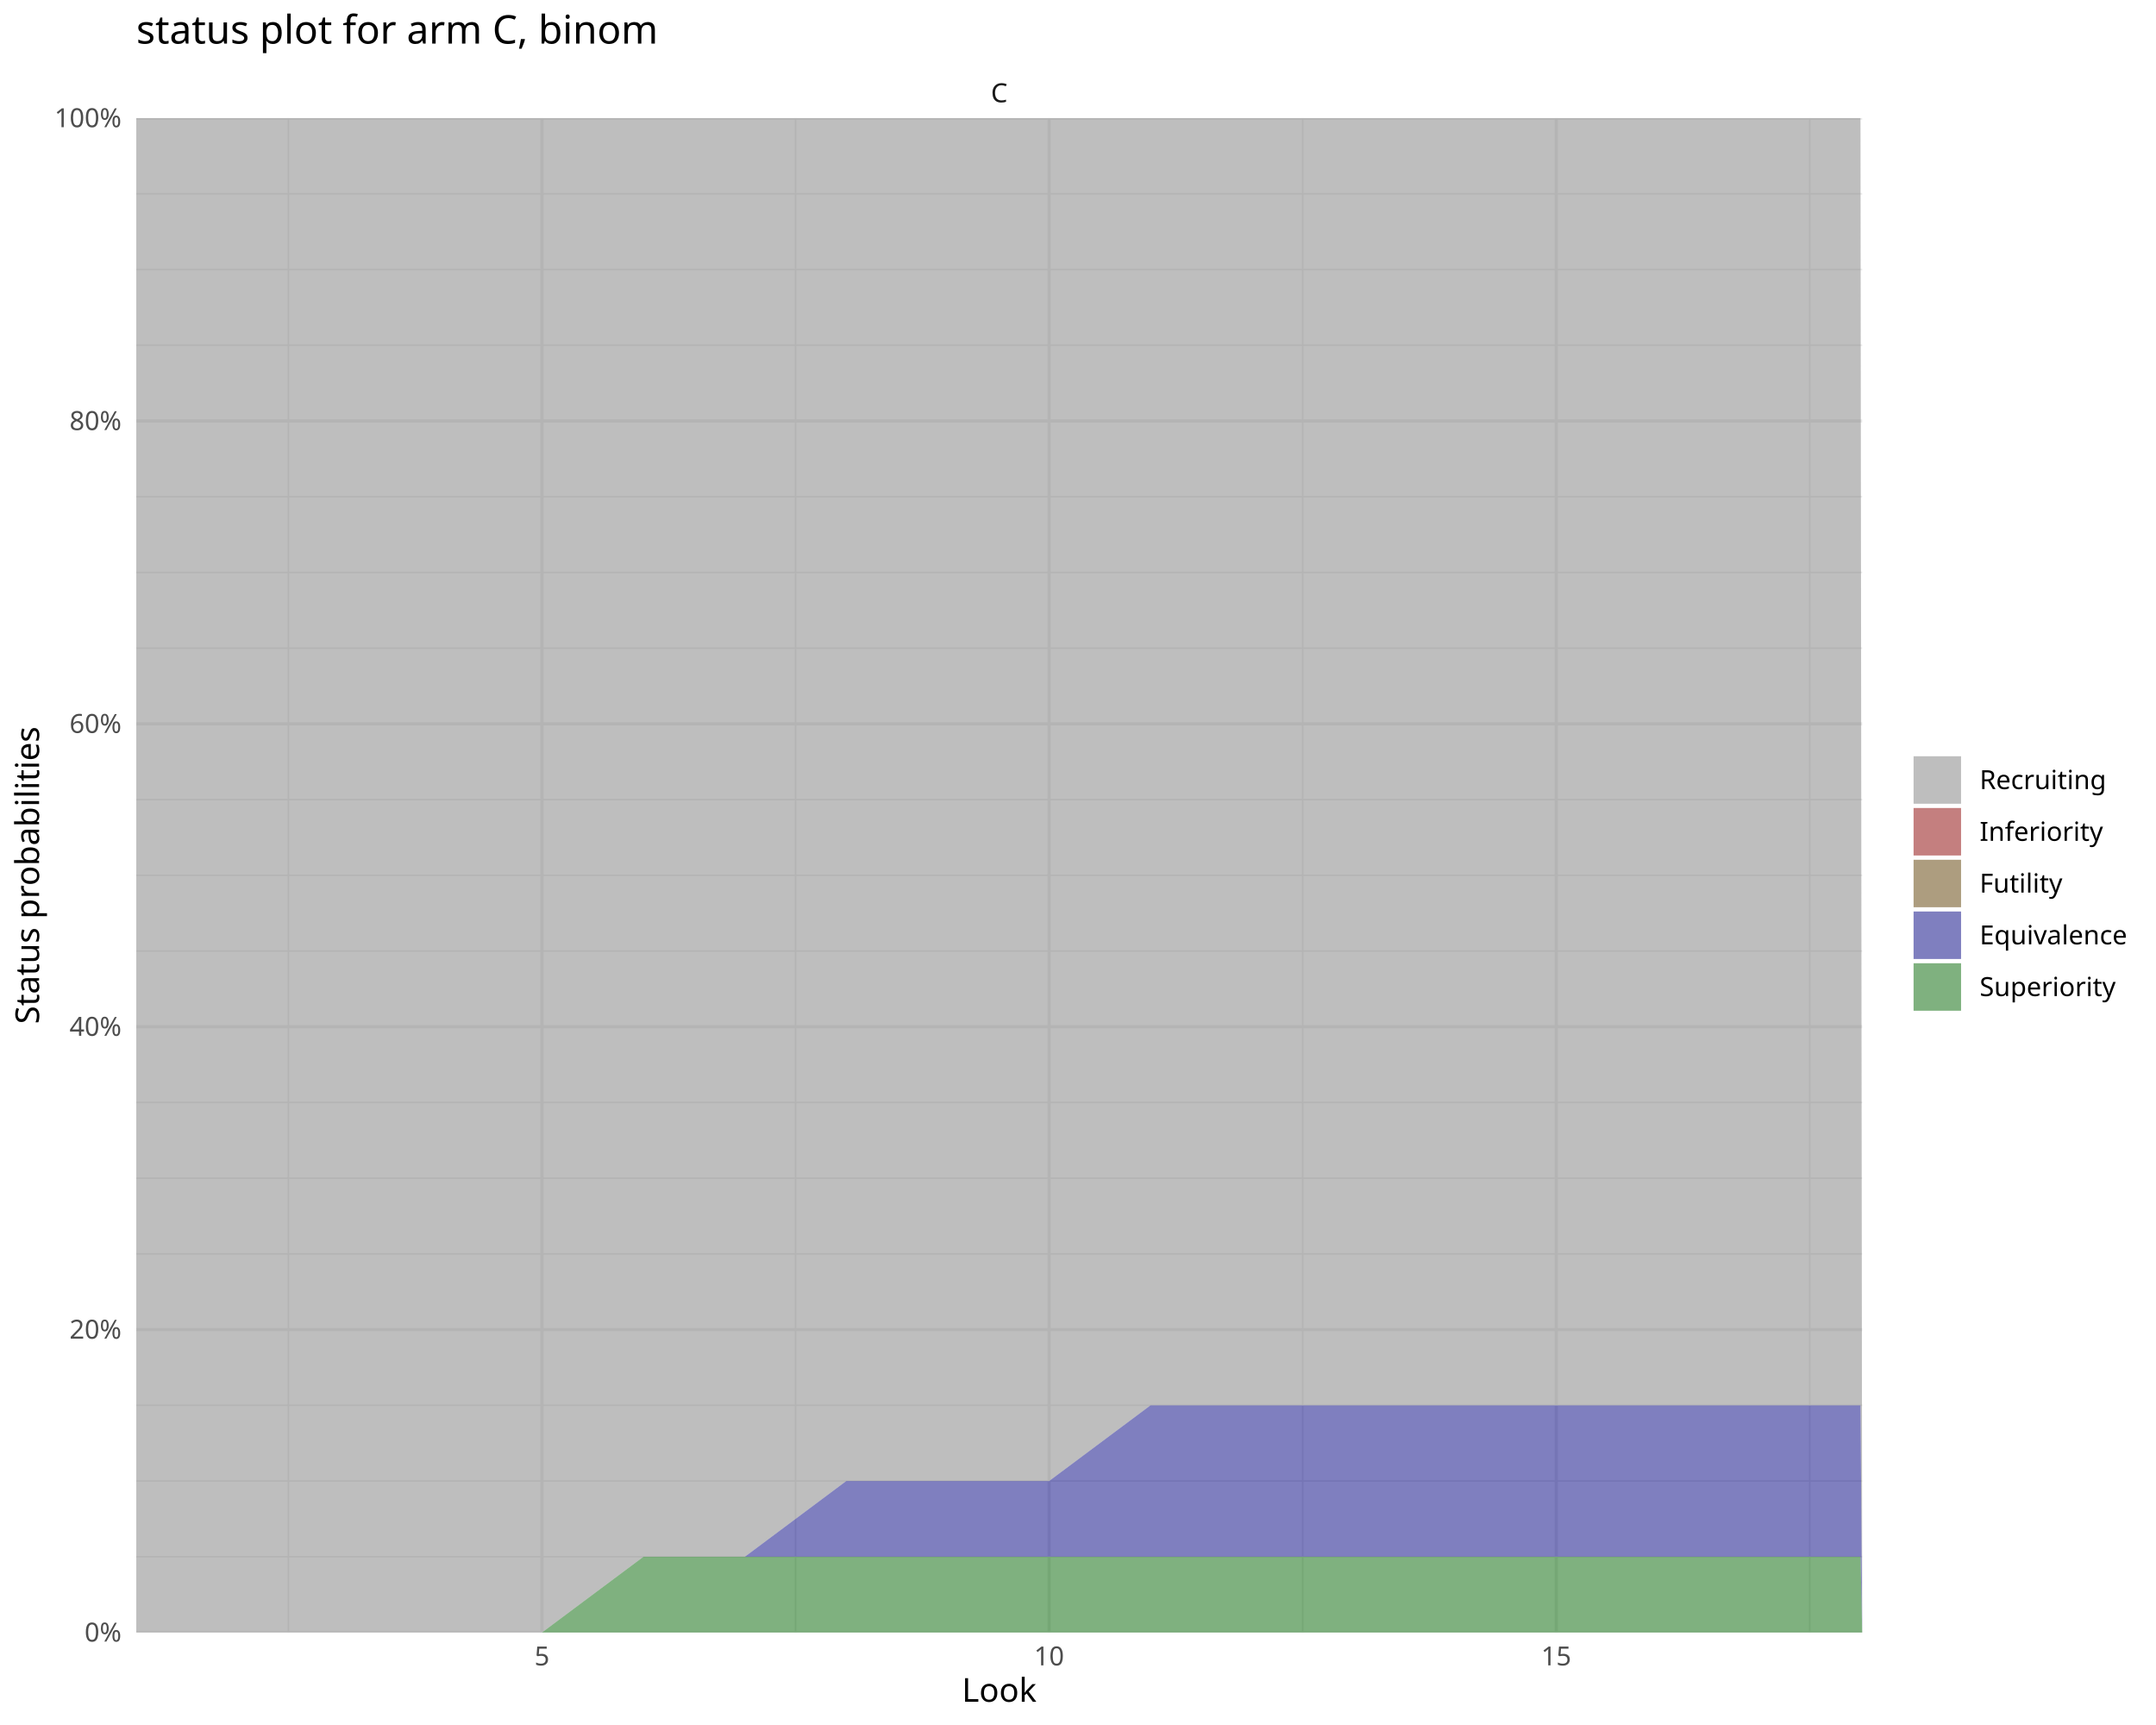
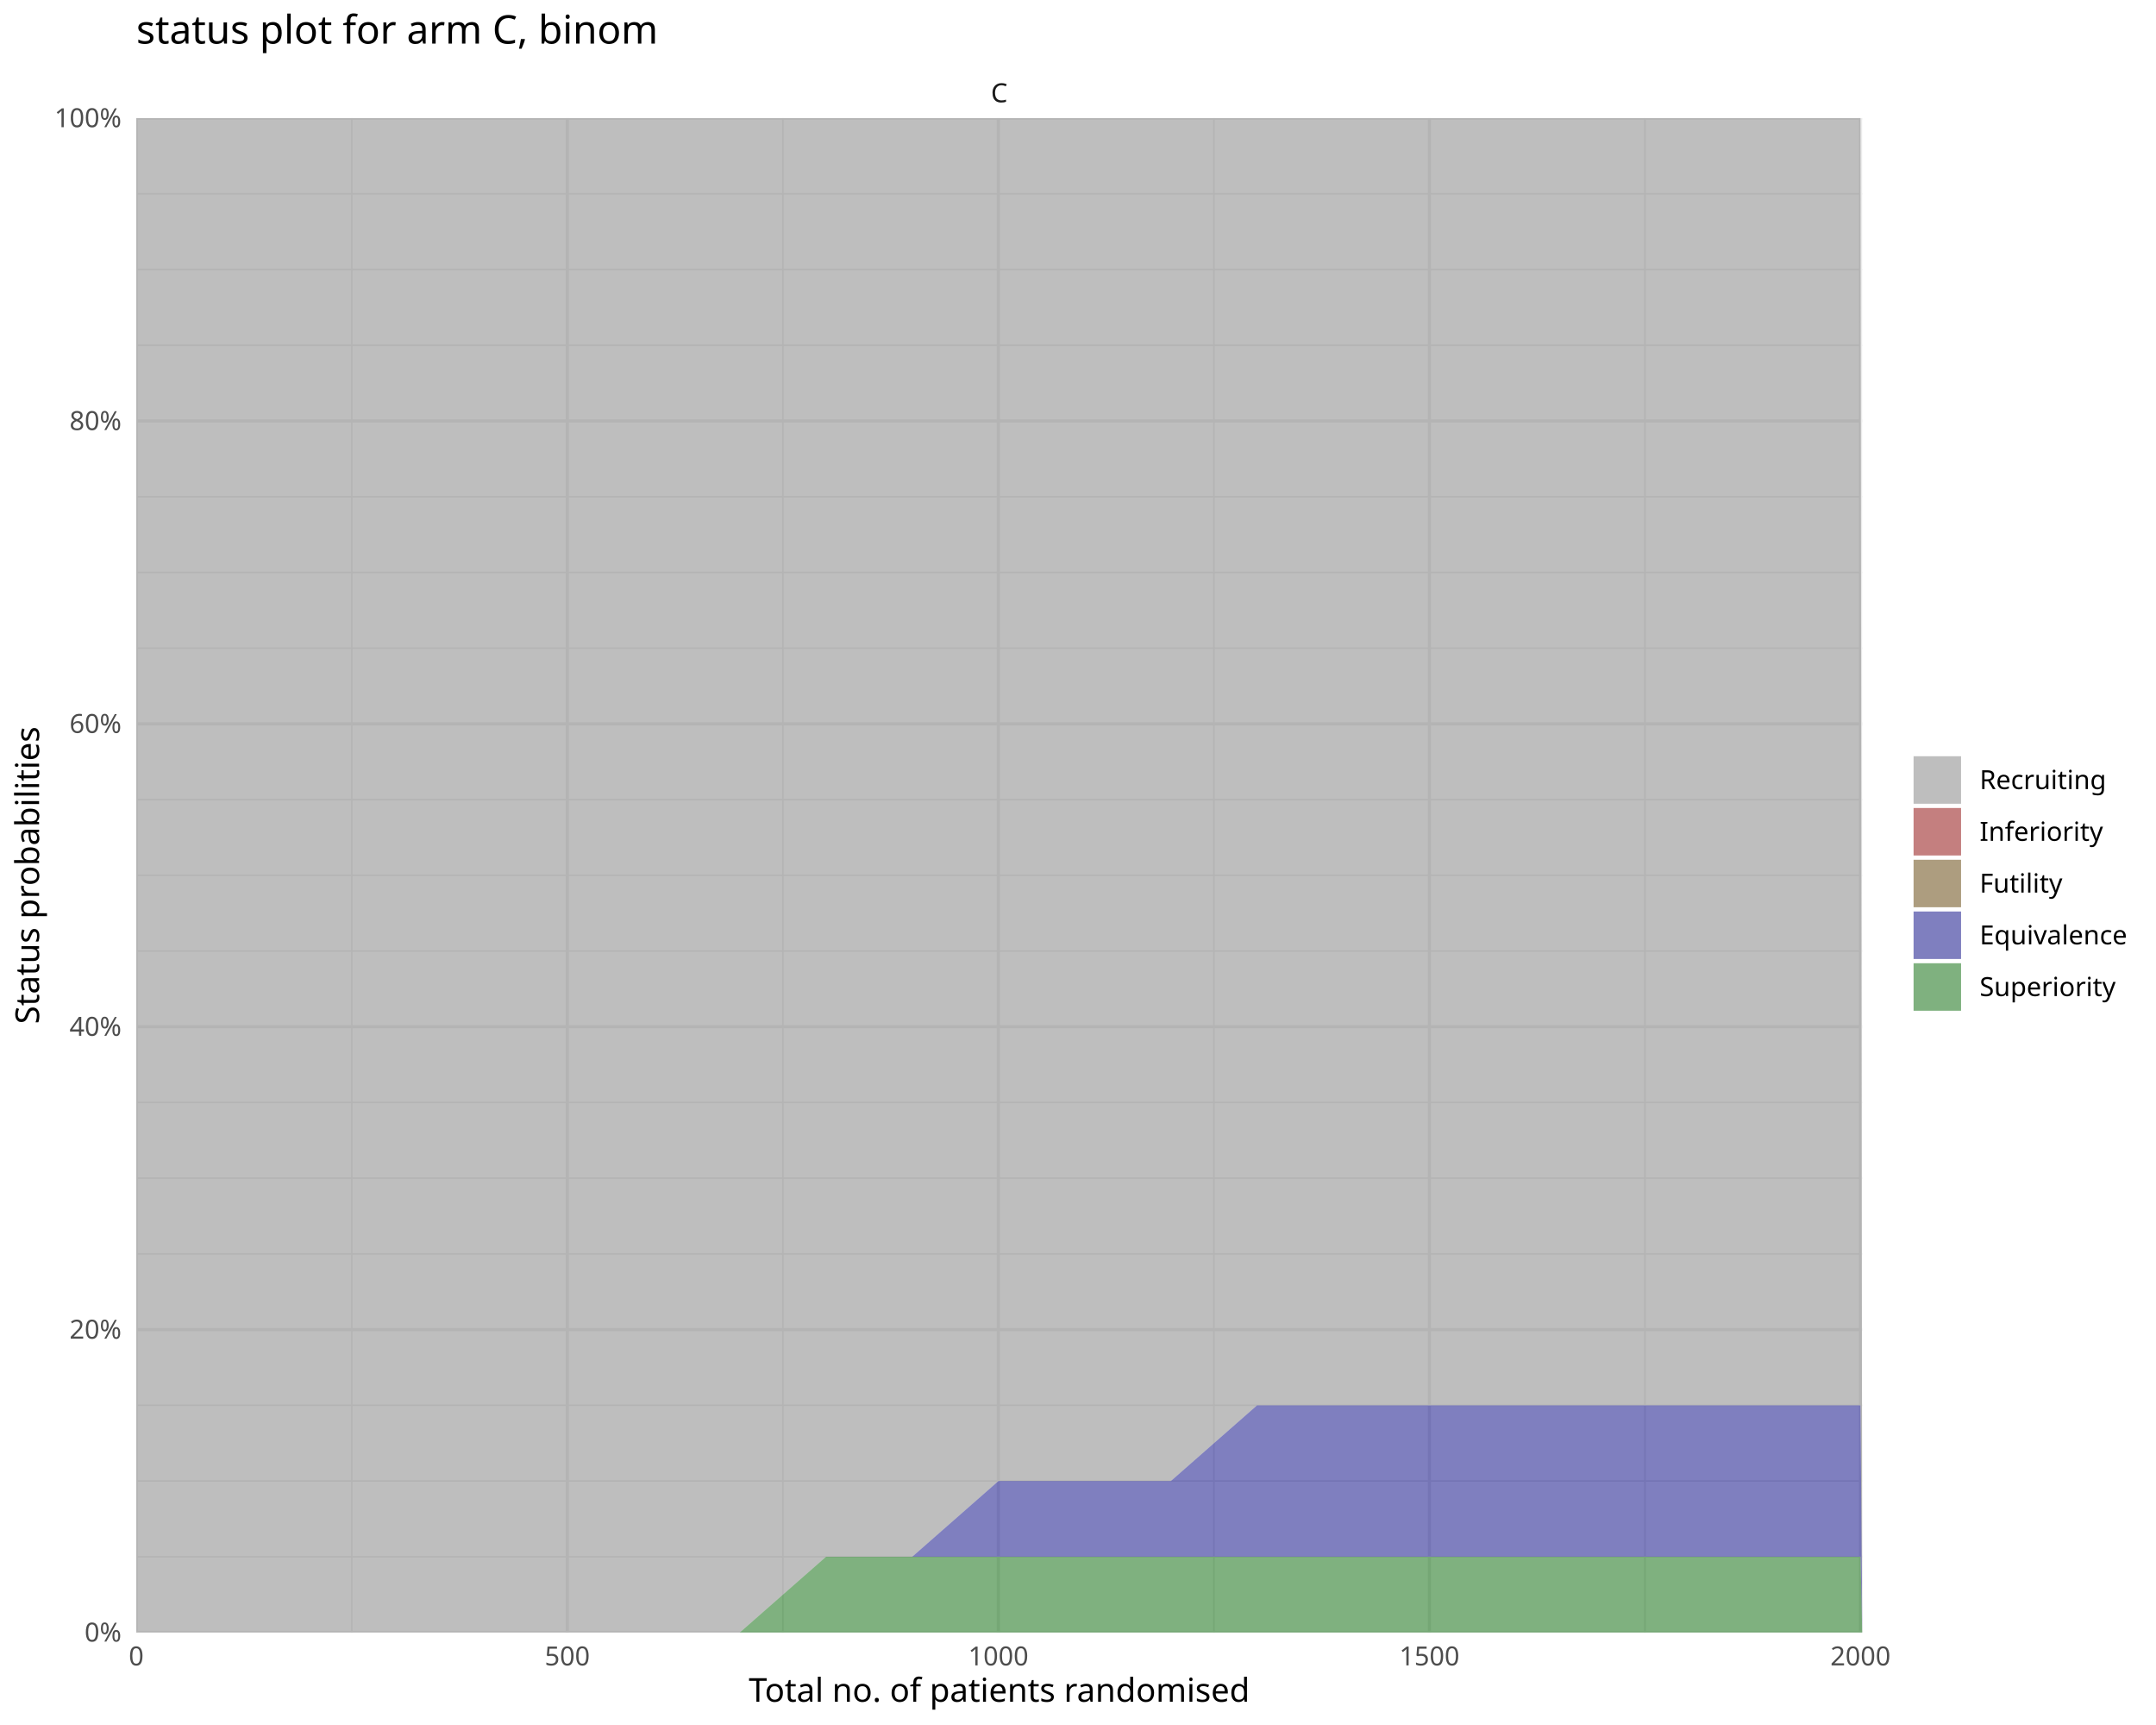
<svg xmlns="http://www.w3.org/2000/svg" class="svglite" data-engine-version="2.0" width="720.00pt" height="576.00pt" viewBox="0 0 720.00 576.00">
  <defs>
    <style type="text/css">
    .svglite line, .svglite polyline, .svglite polygon, .svglite path, .svglite rect, .svglite circle {
      fill: none;
      stroke: #000000;
      stroke-linecap: round;
      stroke-linejoin: round;
      stroke-miterlimit: 10.00;
    }
  </style>
  </defs>
  <rect width="100%" height="100%" style="stroke: none; fill: #FFFFFF;" />
  <defs>
    <clipPath id="cpMC4wMHw3MjAuMDB8MC4wMHw1NzYuMDA=">
      <rect x="0.00" y="0.00" width="720.00" height="576.00" />
    </clipPath>
  </defs>
  <g clip-path="url(#cpMC4wMHw3MjAuMDB8MC4wMHw1NzYuMDA=)">
</g>
  <defs>
    <clipPath id="cpNDUuNTF8NjIxLjg5fDM5LjQzfDU0NS4xMQ==">
      <rect x="45.51" y="39.43" width="576.38" height="505.68" />
    </clipPath>
  </defs>
  <g clip-path="url(#cpNDUuNTF8NjIxLjg5fDM5LjQzfDU0NS4xMQ==)">
    <polyline points="45.51,519.83 621.89,519.83 " style="stroke-width: 0.53; stroke: #EBEBEB; stroke-linecap: butt;" />
    <polyline points="45.51,494.54 621.89,494.54 " style="stroke-width: 0.53; stroke: #EBEBEB; stroke-linecap: butt;" />
    <polyline points="45.51,469.26 621.89,469.26 " style="stroke-width: 0.53; stroke: #EBEBEB; stroke-linecap: butt;" />
    <polyline points="45.51,418.69 621.89,418.69 " style="stroke-width: 0.53; stroke: #EBEBEB; stroke-linecap: butt;" />
    <polyline points="45.51,393.41 621.89,393.41 " style="stroke-width: 0.53; stroke: #EBEBEB; stroke-linecap: butt;" />
    <polyline points="45.51,368.12 621.89,368.12 " style="stroke-width: 0.53; stroke: #EBEBEB; stroke-linecap: butt;" />
    <polyline points="45.51,317.56 621.89,317.56 " style="stroke-width: 0.53; stroke: #EBEBEB; stroke-linecap: butt;" />
    <polyline points="45.51,292.27 621.89,292.27 " style="stroke-width: 0.53; stroke: #EBEBEB; stroke-linecap: butt;" />
    <polyline points="45.51,266.99 621.89,266.99 " style="stroke-width: 0.53; stroke: #EBEBEB; stroke-linecap: butt;" />
    <polyline points="45.51,216.42 621.89,216.42 " style="stroke-width: 0.53; stroke: #EBEBEB; stroke-linecap: butt;" />
    <polyline points="45.51,191.14 621.89,191.14 " style="stroke-width: 0.53; stroke: #EBEBEB; stroke-linecap: butt;" />
    <polyline points="45.51,165.85 621.89,165.85 " style="stroke-width: 0.53; stroke: #EBEBEB; stroke-linecap: butt;" />
    <polyline points="45.51,115.29 621.89,115.29 " style="stroke-width: 0.53; stroke: #EBEBEB; stroke-linecap: butt;" />
    <polyline points="45.51,90.00 621.89,90.00 " style="stroke-width: 0.53; stroke: #EBEBEB; stroke-linecap: butt;" />
    <polyline points="45.51,64.72 621.89,64.72 " style="stroke-width: 0.53; stroke: #EBEBEB; stroke-linecap: butt;" />
-     <polyline points="96.32,545.11 96.32,39.43 " style="stroke-width: 0.53; stroke: #EBEBEB; stroke-linecap: butt;" />
-     <polyline points="265.67,545.11 265.67,39.43 " style="stroke-width: 0.53; stroke: #EBEBEB; stroke-linecap: butt;" />
-     <polyline points="435.03,545.11 435.03,39.43 " style="stroke-width: 0.53; stroke: #EBEBEB; stroke-linecap: butt;" />
-     <polyline points="604.38,545.11 604.38,39.43 " style="stroke-width: 0.53; stroke: #EBEBEB; stroke-linecap: butt;" />
+     <polyline points="117.49,545.11 117.49,39.43 " style="stroke-width: 0.53; stroke: #EBEBEB; stroke-linecap: butt;" />
+     <polyline points="261.44,545.11 261.44,39.43 " style="stroke-width: 0.53; stroke: #EBEBEB; stroke-linecap: butt;" />
+     <polyline points="405.39,545.11 405.39,39.43 " style="stroke-width: 0.53; stroke: #EBEBEB; stroke-linecap: butt;" />
+     <polyline points="549.34,545.11 549.34,39.43 " style="stroke-width: 0.53; stroke: #EBEBEB; stroke-linecap: butt;" />
    <polyline points="45.51,545.11 621.89,545.11 " style="stroke-width: 1.07; stroke: #EBEBEB; stroke-linecap: butt;" />
    <polyline points="45.51,443.98 621.89,443.98 " style="stroke-width: 1.07; stroke: #EBEBEB; stroke-linecap: butt;" />
    <polyline points="45.51,342.84 621.89,342.84 " style="stroke-width: 1.07; stroke: #EBEBEB; stroke-linecap: butt;" />
    <polyline points="45.51,241.71 621.89,241.71 " style="stroke-width: 1.07; stroke: #EBEBEB; stroke-linecap: butt;" />
    <polyline points="45.51,140.57 621.89,140.57 " style="stroke-width: 1.07; stroke: #EBEBEB; stroke-linecap: butt;" />
    <polyline points="45.51,39.43 621.89,39.43 " style="stroke-width: 1.07; stroke: #EBEBEB; stroke-linecap: butt;" />
-     <polyline points="181.00,545.11 181.00,39.43 " style="stroke-width: 1.07; stroke: #EBEBEB; stroke-linecap: butt;" />
-     <polyline points="350.35,545.11 350.35,39.43 " style="stroke-width: 1.07; stroke: #EBEBEB; stroke-linecap: butt;" />
-     <polyline points="519.70,545.11 519.70,39.43 " style="stroke-width: 1.07; stroke: #EBEBEB; stroke-linecap: butt;" />
-     <polygon points="45.51,39.43 46.09,39.43 78.81,39.43 79.38,39.43 79.96,39.43 112.68,39.43 113.25,39.43 113.83,39.43 146.55,39.43 147.13,39.43 147.70,39.43 180.42,39.43 181.00,39.43 181.57,39.43 214.29,39.43 214.87,39.43 215.44,39.43 248.16,39.43 248.74,39.43 249.31,39.43 282.03,39.43 282.61,39.43 283.18,39.43 315.90,39.43 316.48,39.43 317.05,39.43 349.77,39.43 350.35,39.43 350.92,39.43 383.64,39.43 384.22,39.43 384.80,39.43 417.51,39.43 418.09,39.43 418.67,39.43 451.39,39.43 451.96,39.43 452.54,39.43 485.26,39.43 485.83,39.43 486.41,39.43 519.13,39.43 519.70,39.43 520.28,39.43 553.00,39.43 553.57,39.43 554.15,39.43 586.87,39.43 587.44,39.43 588.02,39.43 620.74,39.43 621.31,39.43 621.89,545.11 621.31,469.26 620.74,469.26 588.02,469.26 587.44,469.26 586.87,469.26 554.15,469.26 553.57,469.26 553.00,469.26 520.28,469.26 519.70,469.26 519.13,469.26 486.41,469.26 485.83,469.26 485.26,469.26 452.54,469.26 451.96,469.26 451.39,469.26 418.67,469.26 418.09,469.26 417.51,469.26 384.80,469.26 384.22,469.26 383.64,469.69 350.92,494.11 350.35,494.54 349.77,494.54 317.05,494.54 316.48,494.54 315.90,494.54 283.18,494.54 282.61,494.54 282.03,494.97 249.31,519.40 248.74,519.83 248.16,519.83 215.44,519.83 214.87,519.83 214.29,520.26 181.57,544.68 181.00,545.11 180.42,545.11 147.70,545.11 147.13,545.11 146.55,545.11 113.83,545.11 113.25,545.11 112.68,545.11 79.96,545.11 79.38,545.11 78.81,545.11 46.09,545.11 45.51,545.11 " style="stroke-width: 0.00; stroke: none; stroke-linecap: butt; fill: #7F7F7F; fill-opacity: 0.50;" />
-     <polyline points="45.51,39.43 46.09,39.43 78.81,39.43 79.38,39.43 79.96,39.43 112.68,39.43 113.25,39.43 113.83,39.43 146.55,39.43 147.13,39.43 147.70,39.43 180.42,39.43 181.00,39.43 181.57,39.43 214.29,39.43 214.87,39.43 215.44,39.43 248.16,39.43 248.74,39.43 249.31,39.43 282.03,39.43 282.61,39.43 283.18,39.43 315.90,39.43 316.48,39.43 317.05,39.43 349.77,39.43 350.35,39.43 350.92,39.43 383.64,39.43 384.22,39.43 384.80,39.43 417.51,39.43 418.09,39.43 418.67,39.43 451.39,39.43 451.96,39.43 452.54,39.43 485.26,39.43 485.83,39.43 486.41,39.43 519.13,39.43 519.70,39.43 520.28,39.43 553.00,39.43 553.57,39.43 554.15,39.43 586.87,39.43 587.44,39.43 588.02,39.43 620.74,39.43 621.31,39.43 " style="stroke-width: 1.07; stroke: none; stroke-linecap: butt;" />
-     <polygon points="45.51,545.11 46.09,545.11 78.81,545.11 79.38,545.11 79.96,545.11 112.68,545.11 113.25,545.11 113.83,545.11 146.55,545.11 147.13,545.11 147.70,545.11 180.42,545.11 181.00,545.11 181.57,544.68 214.29,520.26 214.87,519.83 215.44,519.83 248.16,519.83 248.74,519.83 249.31,519.40 282.03,494.97 282.61,494.54 283.18,494.54 315.90,494.54 316.48,494.54 317.05,494.54 349.77,494.54 350.35,494.54 350.92,494.11 383.64,469.69 384.22,469.26 384.80,469.26 417.51,469.26 418.09,469.26 418.67,469.26 451.39,469.26 451.96,469.26 452.54,469.26 485.26,469.26 485.83,469.26 486.41,469.26 519.13,469.26 519.70,469.26 520.28,469.26 553.00,469.26 553.57,469.26 554.15,469.26 586.87,469.26 587.44,469.26 588.02,469.26 620.74,469.26 621.31,469.26 621.89,545.11 621.31,469.26 620.74,469.26 588.02,469.26 587.44,469.26 586.87,469.26 554.15,469.26 553.57,469.26 553.00,469.26 520.28,469.26 519.70,469.26 519.13,469.26 486.41,469.26 485.83,469.26 485.26,469.26 452.54,469.26 451.96,469.26 451.39,469.26 418.67,469.26 418.09,469.26 417.51,469.26 384.80,469.26 384.22,469.26 383.64,469.69 350.92,494.11 350.35,494.54 349.77,494.54 317.05,494.54 316.48,494.54 315.90,494.54 283.18,494.54 282.61,494.54 282.03,494.97 249.31,519.40 248.74,519.83 248.16,519.83 215.44,519.83 214.87,519.83 214.29,520.26 181.57,544.68 181.00,545.11 180.42,545.11 147.70,545.11 147.13,545.11 146.55,545.11 113.83,545.11 113.25,545.11 112.68,545.11 79.96,545.11 79.38,545.11 78.81,545.11 46.09,545.11 45.51,545.11 " style="stroke-width: 0.00; stroke: none; stroke-linecap: butt; fill: #8B0000; fill-opacity: 0.50;" />
-     <polyline points="45.51,545.11 46.09,545.11 78.81,545.11 79.38,545.11 79.96,545.11 112.68,545.11 113.25,545.11 113.83,545.11 146.55,545.11 147.13,545.11 147.70,545.11 180.42,545.11 181.00,545.11 181.57,544.68 214.29,520.26 214.87,519.83 215.44,519.83 248.16,519.83 248.74,519.83 249.31,519.40 282.03,494.97 282.61,494.54 283.18,494.54 315.90,494.54 316.48,494.54 317.05,494.54 349.77,494.54 350.35,494.54 350.92,494.11 383.64,469.69 384.22,469.26 384.80,469.26 417.51,469.26 418.09,469.26 418.67,469.26 451.39,469.26 451.96,469.26 452.54,469.26 485.26,469.26 485.83,469.26 486.41,469.26 519.13,469.26 519.70,469.26 520.28,469.26 553.00,469.26 553.57,469.26 554.15,469.26 586.87,469.26 587.44,469.26 588.02,469.26 620.74,469.26 621.31,469.26 " style="stroke-width: 1.07; stroke: none; stroke-linecap: butt;" />
-     <polygon points="45.51,545.11 46.09,545.11 78.81,545.11 79.38,545.11 79.96,545.11 112.68,545.11 113.25,545.11 113.83,545.11 146.55,545.11 147.13,545.11 147.70,545.11 180.42,545.11 181.00,545.11 181.57,544.68 214.29,520.26 214.87,519.83 215.44,519.83 248.16,519.83 248.74,519.83 249.31,519.40 282.03,494.97 282.61,494.54 283.18,494.54 315.90,494.54 316.48,494.54 317.05,494.54 349.77,494.54 350.35,494.54 350.92,494.11 383.64,469.69 384.22,469.26 384.80,469.26 417.51,469.26 418.09,469.26 418.67,469.26 451.39,469.26 451.96,469.26 452.54,469.26 485.26,469.26 485.83,469.26 486.41,469.26 519.13,469.26 519.70,469.26 520.28,469.26 553.00,469.26 553.57,469.26 554.15,469.26 586.87,469.26 587.44,469.26 588.02,469.26 620.74,469.26 621.31,469.26 621.89,545.11 621.31,469.26 620.74,469.26 588.02,469.26 587.44,469.26 586.87,469.26 554.15,469.26 553.57,469.26 553.00,469.26 520.28,469.26 519.70,469.26 519.13,469.26 486.41,469.26 485.83,469.26 485.26,469.26 452.54,469.26 451.96,469.26 451.39,469.26 418.67,469.26 418.09,469.26 417.51,469.26 384.80,469.26 384.22,469.26 383.64,469.69 350.92,494.11 350.35,494.54 349.77,494.54 317.05,494.54 316.48,494.54 315.90,494.54 283.18,494.54 282.61,494.54 282.03,494.97 249.31,519.40 248.74,519.83 248.16,519.83 215.44,519.83 214.87,519.83 214.29,520.26 181.57,544.68 181.00,545.11 180.42,545.11 147.70,545.11 147.13,545.11 146.55,545.11 113.83,545.11 113.25,545.11 112.68,545.11 79.96,545.11 79.38,545.11 78.81,545.11 46.09,545.11 45.51,545.11 " style="stroke-width: 0.00; stroke: none; stroke-linecap: butt; fill: #5C3D00; fill-opacity: 0.50;" />
-     <polyline points="45.51,545.11 46.09,545.11 78.81,545.11 79.38,545.11 79.96,545.11 112.68,545.11 113.25,545.11 113.83,545.11 146.55,545.11 147.13,545.11 147.70,545.11 180.42,545.11 181.00,545.11 181.57,544.68 214.29,520.26 214.87,519.83 215.44,519.83 248.16,519.83 248.74,519.83 249.31,519.40 282.03,494.97 282.61,494.54 283.18,494.54 315.90,494.54 316.48,494.54 317.05,494.54 349.77,494.54 350.35,494.54 350.92,494.11 383.64,469.69 384.22,469.26 384.80,469.26 417.51,469.26 418.09,469.26 418.67,469.26 451.39,469.26 451.96,469.26 452.54,469.26 485.26,469.26 485.83,469.26 486.41,469.26 519.13,469.26 519.70,469.26 520.28,469.26 553.00,469.26 553.57,469.26 554.15,469.26 586.87,469.26 587.44,469.26 588.02,469.26 620.74,469.26 621.31,469.26 " style="stroke-width: 1.07; stroke: none; stroke-linecap: butt;" />
-     <polygon points="45.51,545.11 46.09,545.11 78.81,545.11 79.38,545.11 79.96,545.11 112.68,545.11 113.25,545.11 113.83,545.11 146.55,545.11 147.13,545.11 147.70,545.11 180.42,545.11 181.00,545.11 181.57,544.68 214.29,520.26 214.87,519.83 215.44,519.83 248.16,519.83 248.74,519.83 249.31,519.40 282.03,494.97 282.61,494.54 283.18,494.54 315.90,494.54 316.48,494.54 317.05,494.54 349.77,494.54 350.35,494.54 350.92,494.11 383.64,469.69 384.22,469.26 384.80,469.26 417.51,469.26 418.09,469.26 418.67,469.26 451.39,469.26 451.96,469.26 452.54,469.26 485.26,469.26 485.83,469.26 486.41,469.26 519.13,469.26 519.70,469.26 520.28,469.26 553.00,469.26 553.57,469.26 554.15,469.26 586.87,469.26 587.44,469.26 588.02,469.26 620.74,469.26 621.31,469.26 621.89,545.11 621.31,519.83 620.74,519.83 588.02,519.83 587.44,519.83 586.87,519.83 554.15,519.83 553.57,519.83 553.00,519.83 520.28,519.83 519.70,519.83 519.13,519.83 486.41,519.83 485.83,519.83 485.26,519.83 452.54,519.83 451.96,519.83 451.39,519.83 418.67,519.83 418.09,519.83 417.51,519.83 384.80,519.83 384.22,519.83 383.64,519.83 350.92,519.83 350.35,519.83 349.77,519.83 317.05,519.83 316.48,519.83 315.90,519.83 283.18,519.83 282.61,519.83 282.03,519.83 249.31,519.83 248.74,519.83 248.16,519.83 215.44,519.83 214.87,519.83 214.29,520.26 181.57,544.68 181.00,545.11 180.42,545.11 147.70,545.11 147.13,545.11 146.55,545.11 113.83,545.11 113.25,545.11 112.68,545.11 79.96,545.11 79.38,545.11 78.81,545.11 46.09,545.11 45.51,545.11 " style="stroke-width: 0.00; stroke: none; stroke-linecap: butt; fill: #000080; fill-opacity: 0.50;" />
-     <polyline points="45.51,545.11 46.09,545.11 78.81,545.11 79.38,545.11 79.96,545.11 112.68,545.11 113.25,545.11 113.83,545.11 146.55,545.11 147.13,545.11 147.70,545.11 180.42,545.11 181.00,545.11 181.57,544.68 214.29,520.26 214.87,519.83 215.44,519.83 248.16,519.83 248.74,519.83 249.31,519.40 282.03,494.97 282.61,494.54 283.18,494.54 315.90,494.54 316.48,494.54 317.05,494.54 349.77,494.54 350.35,494.54 350.92,494.11 383.64,469.69 384.22,469.26 384.80,469.26 417.51,469.26 418.09,469.26 418.67,469.26 451.39,469.26 451.96,469.26 452.54,469.26 485.26,469.26 485.83,469.26 486.41,469.26 519.13,469.26 519.70,469.26 520.28,469.26 553.00,469.26 553.57,469.26 554.15,469.26 586.87,469.26 587.44,469.26 588.02,469.26 620.74,469.26 621.31,469.26 " style="stroke-width: 1.07; stroke: none; stroke-linecap: butt;" />
-     <polygon points="45.51,545.11 46.09,545.11 78.81,545.11 79.38,545.11 79.96,545.11 112.68,545.11 113.25,545.11 113.83,545.11 146.55,545.11 147.13,545.11 147.70,545.11 180.42,545.11 181.00,545.11 181.57,544.68 214.29,520.26 214.87,519.83 215.44,519.83 248.16,519.83 248.74,519.83 249.31,519.83 282.03,519.83 282.61,519.83 283.18,519.83 315.90,519.83 316.48,519.83 317.05,519.83 349.77,519.83 350.35,519.83 350.92,519.83 383.64,519.83 384.22,519.83 384.80,519.83 417.51,519.83 418.09,519.83 418.67,519.83 451.39,519.83 451.96,519.83 452.54,519.83 485.26,519.83 485.83,519.83 486.41,519.83 519.13,519.83 519.70,519.83 520.28,519.83 553.00,519.83 553.57,519.83 554.15,519.83 586.87,519.83 587.44,519.83 588.02,519.83 620.74,519.83 621.31,519.83 621.89,545.11 621.31,545.11 620.74,545.11 588.02,545.11 587.44,545.11 586.87,545.11 554.15,545.11 553.57,545.11 553.00,545.11 520.28,545.11 519.70,545.11 519.13,545.11 486.41,545.11 485.83,545.11 485.26,545.11 452.54,545.11 451.96,545.11 451.39,545.11 418.67,545.11 418.09,545.11 417.51,545.11 384.80,545.11 384.22,545.11 383.64,545.11 350.92,545.11 350.35,545.11 349.77,545.11 317.05,545.11 316.48,545.11 315.90,545.11 283.18,545.11 282.61,545.11 282.03,545.11 249.31,545.11 248.74,545.11 248.16,545.11 215.44,545.11 214.87,545.11 214.29,545.11 181.57,545.11 181.00,545.11 180.42,545.11 147.70,545.11 147.13,545.11 146.55,545.11 113.83,545.11 113.25,545.11 112.68,545.11 79.96,545.11 79.38,545.11 78.81,545.11 46.09,545.11 45.51,545.11 " style="stroke-width: 0.00; stroke: none; stroke-linecap: butt; fill: #006400; fill-opacity: 0.50;" />
-     <polyline points="45.51,545.11 46.09,545.11 78.81,545.11 79.38,545.11 79.96,545.11 112.68,545.11 113.25,545.11 113.83,545.11 146.55,545.11 147.13,545.11 147.70,545.11 180.42,545.11 181.00,545.11 181.57,544.68 214.29,520.26 214.87,519.83 215.44,519.83 248.16,519.83 248.74,519.83 249.31,519.83 282.03,519.83 282.61,519.83 283.18,519.83 315.90,519.83 316.48,519.83 317.05,519.83 349.77,519.83 350.35,519.83 350.92,519.83 383.64,519.83 384.22,519.83 384.80,519.83 417.51,519.83 418.09,519.83 418.67,519.83 451.39,519.83 451.96,519.83 452.54,519.83 485.26,519.83 485.83,519.83 486.41,519.83 519.13,519.83 519.70,519.83 520.28,519.83 553.00,519.83 553.57,519.83 554.15,519.83 586.87,519.83 587.44,519.83 588.02,519.83 620.74,519.83 621.31,519.83 " style="stroke-width: 1.07; stroke: none; stroke-linecap: butt;" />
+     <polyline points="45.51,545.11 45.51,39.43 " style="stroke-width: 1.07; stroke: #EBEBEB; stroke-linecap: butt;" />
+     <polyline points="189.46,545.11 189.46,39.43 " style="stroke-width: 1.07; stroke: #EBEBEB; stroke-linecap: butt;" />
+     <polyline points="333.41,545.11 333.41,39.43 " style="stroke-width: 1.07; stroke: #EBEBEB; stroke-linecap: butt;" />
+     <polyline points="477.36,545.11 477.36,39.43 " style="stroke-width: 1.07; stroke: #EBEBEB; stroke-linecap: butt;" />
+     <polyline points="621.31,545.11 621.31,39.43 " style="stroke-width: 1.07; stroke: #EBEBEB; stroke-linecap: butt;" />
+     <polygon points="45.51,39.43 46.09,39.43 131.31,39.43 131.88,39.43 132.46,39.43 160.10,39.43 160.67,39.43 161.25,39.43 188.89,39.43 189.46,39.43 190.04,39.43 217.68,39.43 218.25,39.43 218.83,39.43 246.47,39.43 247.04,39.43 247.62,39.43 275.26,39.43 275.83,39.43 276.41,39.43 304.05,39.43 304.62,39.43 305.20,39.43 332.84,39.43 333.41,39.43 333.99,39.43 361.63,39.43 362.20,39.43 362.78,39.43 390.42,39.43 390.99,39.43 391.57,39.43 419.21,39.43 419.78,39.43 420.36,39.43 448.00,39.43 448.57,39.43 449.15,39.43 476.79,39.43 477.36,39.43 477.94,39.43 505.58,39.43 506.15,39.43 506.73,39.43 534.37,39.43 534.94,39.43 535.52,39.43 563.16,39.43 563.73,39.43 564.31,39.43 591.95,39.43 592.52,39.43 593.10,39.43 620.74,39.43 621.31,39.43 621.89,545.11 621.31,469.26 620.74,469.26 593.10,469.26 592.52,469.26 591.95,469.26 564.31,469.26 563.73,469.26 563.16,469.26 535.52,469.26 534.94,469.26 534.37,469.26 506.73,469.26 506.15,469.26 505.58,469.26 477.94,469.26 477.36,469.26 476.79,469.26 449.15,469.26 448.57,469.26 448.00,469.26 420.36,469.26 419.78,469.26 419.21,469.77 391.57,494.04 390.99,494.54 390.42,494.54 362.78,494.54 362.20,494.54 361.63,494.54 333.99,494.54 333.41,494.54 332.84,495.05 305.20,519.32 304.62,519.83 304.05,519.83 276.41,519.83 275.83,519.83 275.26,520.33 247.62,544.61 247.04,545.11 246.47,545.11 218.83,545.11 218.25,545.11 217.68,545.11 190.04,545.11 189.46,545.11 188.89,545.11 161.25,545.11 160.67,545.11 160.10,545.11 132.46,545.11 131.88,545.11 131.31,545.11 46.09,545.11 45.51,545.11 " style="stroke-width: 0.00; stroke: none; stroke-linecap: butt; fill: #7F7F7F; fill-opacity: 0.50;" />
+     <polyline points="45.51,39.43 46.09,39.43 131.31,39.43 131.88,39.43 132.46,39.43 160.10,39.43 160.67,39.43 161.25,39.43 188.89,39.43 189.46,39.43 190.04,39.43 217.68,39.43 218.25,39.43 218.83,39.43 246.47,39.43 247.04,39.43 247.62,39.43 275.26,39.43 275.83,39.43 276.41,39.43 304.05,39.43 304.62,39.43 305.20,39.43 332.84,39.43 333.41,39.43 333.99,39.43 361.63,39.43 362.20,39.43 362.78,39.43 390.42,39.43 390.99,39.43 391.57,39.43 419.21,39.43 419.78,39.43 420.36,39.43 448.00,39.43 448.57,39.43 449.15,39.43 476.79,39.43 477.36,39.43 477.94,39.43 505.58,39.43 506.15,39.43 506.73,39.43 534.37,39.43 534.94,39.43 535.52,39.43 563.16,39.43 563.73,39.43 564.31,39.43 591.95,39.43 592.52,39.43 593.10,39.43 620.74,39.43 621.31,39.43 " style="stroke-width: 1.07; stroke: none; stroke-linecap: butt;" />
+     <polygon points="45.51,545.11 46.09,545.11 131.31,545.11 131.88,545.11 132.46,545.11 160.10,545.11 160.67,545.11 161.25,545.11 188.89,545.11 189.46,545.11 190.04,545.11 217.68,545.11 218.25,545.11 218.83,545.11 246.47,545.11 247.04,545.11 247.62,544.61 275.26,520.33 275.83,519.83 276.41,519.83 304.05,519.83 304.62,519.83 305.20,519.32 332.84,495.05 333.41,494.54 333.99,494.54 361.63,494.54 362.20,494.54 362.78,494.54 390.42,494.54 390.99,494.54 391.57,494.04 419.21,469.77 419.78,469.26 420.36,469.26 448.00,469.26 448.57,469.26 449.15,469.26 476.79,469.26 477.36,469.26 477.94,469.26 505.58,469.26 506.15,469.26 506.73,469.26 534.37,469.26 534.94,469.26 535.52,469.26 563.16,469.26 563.73,469.26 564.31,469.26 591.95,469.26 592.52,469.26 593.10,469.26 620.74,469.26 621.31,469.26 621.89,545.11 621.31,469.26 620.74,469.26 593.10,469.26 592.52,469.26 591.95,469.26 564.31,469.26 563.73,469.26 563.16,469.26 535.52,469.26 534.94,469.26 534.37,469.26 506.73,469.26 506.15,469.26 505.58,469.26 477.94,469.26 477.36,469.26 476.79,469.26 449.15,469.26 448.57,469.26 448.00,469.26 420.36,469.26 419.78,469.26 419.21,469.77 391.57,494.04 390.99,494.54 390.42,494.54 362.78,494.54 362.20,494.54 361.63,494.54 333.99,494.54 333.41,494.54 332.84,495.05 305.20,519.32 304.62,519.83 304.05,519.83 276.41,519.83 275.83,519.83 275.26,520.33 247.62,544.61 247.04,545.11 246.47,545.11 218.83,545.11 218.25,545.11 217.68,545.11 190.04,545.11 189.46,545.11 188.89,545.11 161.25,545.11 160.67,545.11 160.10,545.11 132.46,545.11 131.88,545.11 131.31,545.11 46.09,545.11 45.51,545.11 " style="stroke-width: 0.00; stroke: none; stroke-linecap: butt; fill: #8B0000; fill-opacity: 0.50;" />
+     <polyline points="45.51,545.11 46.09,545.11 131.31,545.11 131.88,545.11 132.46,545.11 160.10,545.11 160.67,545.11 161.25,545.11 188.89,545.11 189.46,545.11 190.04,545.11 217.68,545.11 218.25,545.11 218.83,545.11 246.47,545.11 247.04,545.11 247.62,544.61 275.26,520.33 275.83,519.83 276.41,519.83 304.05,519.83 304.62,519.83 305.20,519.32 332.84,495.05 333.41,494.54 333.99,494.54 361.63,494.54 362.20,494.54 362.78,494.54 390.42,494.54 390.99,494.54 391.57,494.04 419.21,469.77 419.78,469.26 420.36,469.26 448.00,469.26 448.57,469.26 449.15,469.26 476.79,469.26 477.36,469.26 477.94,469.26 505.58,469.26 506.15,469.26 506.73,469.26 534.37,469.26 534.94,469.26 535.52,469.26 563.16,469.26 563.73,469.26 564.31,469.26 591.95,469.26 592.52,469.26 593.10,469.26 620.74,469.26 621.31,469.26 " style="stroke-width: 1.07; stroke: none; stroke-linecap: butt;" />
+     <polygon points="45.51,545.11 46.09,545.11 131.31,545.11 131.88,545.11 132.46,545.11 160.10,545.11 160.67,545.11 161.25,545.11 188.89,545.11 189.46,545.11 190.04,545.11 217.68,545.11 218.25,545.11 218.83,545.11 246.47,545.11 247.04,545.11 247.62,544.61 275.26,520.33 275.83,519.83 276.41,519.83 304.05,519.83 304.62,519.83 305.20,519.32 332.84,495.05 333.41,494.54 333.99,494.54 361.63,494.54 362.20,494.54 362.78,494.54 390.42,494.54 390.99,494.54 391.57,494.04 419.21,469.77 419.78,469.26 420.36,469.26 448.00,469.26 448.57,469.26 449.15,469.26 476.79,469.26 477.36,469.26 477.94,469.26 505.58,469.26 506.15,469.26 506.73,469.26 534.37,469.26 534.94,469.26 535.52,469.26 563.16,469.26 563.73,469.26 564.31,469.26 591.95,469.26 592.52,469.26 593.10,469.26 620.74,469.26 621.31,469.26 621.89,545.11 621.31,469.26 620.74,469.26 593.10,469.26 592.52,469.26 591.95,469.26 564.31,469.26 563.73,469.26 563.16,469.26 535.52,469.26 534.94,469.26 534.37,469.26 506.73,469.26 506.15,469.26 505.58,469.26 477.94,469.26 477.36,469.26 476.79,469.26 449.15,469.26 448.57,469.26 448.00,469.26 420.36,469.26 419.78,469.26 419.21,469.77 391.57,494.04 390.99,494.54 390.42,494.54 362.78,494.54 362.20,494.54 361.63,494.54 333.99,494.54 333.41,494.54 332.84,495.05 305.20,519.32 304.62,519.83 304.05,519.83 276.41,519.83 275.83,519.83 275.26,520.33 247.62,544.61 247.04,545.11 246.47,545.11 218.83,545.11 218.25,545.11 217.68,545.11 190.04,545.11 189.46,545.11 188.89,545.11 161.25,545.11 160.67,545.11 160.10,545.11 132.46,545.11 131.88,545.11 131.31,545.11 46.09,545.11 45.51,545.11 " style="stroke-width: 0.00; stroke: none; stroke-linecap: butt; fill: #5C3D00; fill-opacity: 0.50;" />
+     <polyline points="45.51,545.11 46.09,545.11 131.31,545.11 131.88,545.11 132.46,545.11 160.10,545.11 160.67,545.11 161.25,545.11 188.89,545.11 189.46,545.11 190.04,545.11 217.68,545.11 218.25,545.11 218.83,545.11 246.47,545.11 247.04,545.11 247.62,544.61 275.26,520.33 275.83,519.83 276.41,519.83 304.05,519.83 304.62,519.83 305.20,519.32 332.84,495.05 333.41,494.54 333.99,494.54 361.63,494.54 362.20,494.54 362.78,494.54 390.42,494.54 390.99,494.54 391.57,494.04 419.21,469.77 419.78,469.26 420.36,469.26 448.00,469.26 448.57,469.26 449.15,469.26 476.79,469.26 477.36,469.26 477.94,469.26 505.58,469.26 506.15,469.26 506.73,469.26 534.37,469.26 534.94,469.26 535.52,469.26 563.16,469.26 563.73,469.26 564.31,469.26 591.95,469.26 592.52,469.26 593.10,469.26 620.74,469.26 621.31,469.26 " style="stroke-width: 1.07; stroke: none; stroke-linecap: butt;" />
+     <polygon points="45.51,545.11 46.09,545.11 131.31,545.11 131.88,545.11 132.46,545.11 160.10,545.11 160.67,545.11 161.25,545.11 188.89,545.11 189.46,545.11 190.04,545.11 217.68,545.11 218.25,545.11 218.83,545.11 246.47,545.11 247.04,545.11 247.62,544.61 275.26,520.33 275.83,519.83 276.41,519.83 304.05,519.83 304.62,519.83 305.20,519.32 332.84,495.05 333.41,494.54 333.99,494.54 361.63,494.54 362.20,494.54 362.78,494.54 390.42,494.54 390.99,494.54 391.57,494.04 419.21,469.77 419.78,469.26 420.36,469.26 448.00,469.26 448.57,469.26 449.15,469.26 476.79,469.26 477.36,469.26 477.94,469.26 505.58,469.26 506.15,469.26 506.73,469.26 534.37,469.26 534.94,469.26 535.52,469.26 563.16,469.26 563.73,469.26 564.31,469.26 591.95,469.26 592.52,469.26 593.10,469.26 620.74,469.26 621.31,469.26 621.89,545.11 621.31,519.83 620.74,519.83 593.10,519.83 592.52,519.83 591.95,519.83 564.31,519.83 563.73,519.83 563.16,519.83 535.52,519.83 534.94,519.83 534.37,519.83 506.73,519.83 506.15,519.83 505.58,519.83 477.94,519.83 477.36,519.83 476.79,519.83 449.15,519.83 448.57,519.83 448.00,519.83 420.36,519.83 419.78,519.83 419.21,519.83 391.57,519.83 390.99,519.83 390.42,519.83 362.78,519.83 362.20,519.83 361.63,519.83 333.99,519.83 333.41,519.83 332.84,519.83 305.20,519.83 304.62,519.83 304.05,519.83 276.41,519.83 275.83,519.83 275.26,520.33 247.62,544.61 247.04,545.11 246.47,545.11 218.83,545.11 218.25,545.11 217.68,545.11 190.04,545.11 189.46,545.11 188.89,545.11 161.25,545.11 160.67,545.11 160.10,545.11 132.46,545.11 131.88,545.11 131.31,545.11 46.09,545.11 45.51,545.11 " style="stroke-width: 0.00; stroke: none; stroke-linecap: butt; fill: #000080; fill-opacity: 0.50;" />
+     <polyline points="45.51,545.11 46.09,545.11 131.31,545.11 131.88,545.11 132.46,545.11 160.10,545.11 160.67,545.11 161.25,545.11 188.89,545.11 189.46,545.11 190.04,545.11 217.68,545.11 218.25,545.11 218.83,545.11 246.47,545.11 247.04,545.11 247.62,544.61 275.26,520.33 275.83,519.83 276.41,519.83 304.05,519.83 304.62,519.83 305.20,519.32 332.84,495.05 333.41,494.54 333.99,494.54 361.63,494.54 362.20,494.54 362.78,494.54 390.42,494.54 390.99,494.54 391.57,494.04 419.21,469.77 419.78,469.26 420.36,469.26 448.00,469.26 448.57,469.26 449.15,469.26 476.79,469.26 477.36,469.26 477.94,469.26 505.58,469.26 506.15,469.26 506.73,469.26 534.37,469.26 534.94,469.26 535.52,469.26 563.16,469.26 563.73,469.26 564.31,469.26 591.95,469.26 592.52,469.26 593.10,469.26 620.74,469.26 621.31,469.26 " style="stroke-width: 1.07; stroke: none; stroke-linecap: butt;" />
+     <polygon points="45.51,545.11 46.09,545.11 131.31,545.11 131.88,545.11 132.46,545.11 160.10,545.11 160.67,545.11 161.25,545.11 188.89,545.11 189.46,545.11 190.04,545.11 217.68,545.11 218.25,545.11 218.83,545.11 246.47,545.11 247.04,545.11 247.62,544.61 275.26,520.33 275.83,519.83 276.41,519.83 304.05,519.83 304.62,519.83 305.20,519.83 332.84,519.83 333.41,519.83 333.99,519.83 361.63,519.83 362.20,519.83 362.78,519.83 390.42,519.83 390.99,519.83 391.57,519.83 419.21,519.83 419.78,519.83 420.36,519.83 448.00,519.83 448.57,519.83 449.15,519.83 476.79,519.83 477.36,519.83 477.94,519.83 505.58,519.83 506.15,519.83 506.73,519.83 534.37,519.83 534.94,519.83 535.52,519.83 563.16,519.83 563.73,519.83 564.31,519.83 591.95,519.83 592.52,519.83 593.10,519.83 620.74,519.83 621.31,519.83 621.89,545.11 621.31,545.11 620.74,545.11 593.10,545.11 592.52,545.11 591.95,545.11 564.31,545.11 563.73,545.11 563.16,545.11 535.52,545.11 534.94,545.11 534.37,545.11 506.73,545.11 506.15,545.11 505.58,545.11 477.94,545.11 477.36,545.11 476.79,545.11 449.15,545.11 448.57,545.11 448.00,545.11 420.36,545.11 419.78,545.11 419.21,545.11 391.57,545.11 390.99,545.11 390.42,545.11 362.78,545.11 362.20,545.11 361.63,545.11 333.99,545.11 333.41,545.11 332.84,545.11 305.20,545.11 304.62,545.11 304.05,545.11 276.41,545.11 275.83,545.11 275.26,545.11 247.62,545.11 247.04,545.11 246.47,545.11 218.83,545.11 218.25,545.11 217.68,545.11 190.04,545.11 189.46,545.11 188.89,545.11 161.25,545.11 160.67,545.11 160.10,545.11 132.46,545.11 131.88,545.11 131.31,545.11 46.09,545.11 45.51,545.11 " style="stroke-width: 0.00; stroke: none; stroke-linecap: butt; fill: #006400; fill-opacity: 0.50;" />
+     <polyline points="45.51,545.11 46.09,545.11 131.31,545.11 131.88,545.11 132.46,545.11 160.10,545.11 160.67,545.11 161.25,545.11 188.89,545.11 189.46,545.11 190.04,545.11 217.68,545.11 218.25,545.11 218.83,545.11 246.47,545.11 247.04,545.11 247.62,544.61 275.26,520.33 275.83,519.83 276.41,519.83 304.05,519.83 304.62,519.83 305.20,519.83 332.84,519.83 333.41,519.83 333.99,519.83 361.63,519.83 362.20,519.83 362.78,519.83 390.42,519.83 390.99,519.83 391.57,519.83 419.21,519.83 419.78,519.83 420.36,519.83 448.00,519.83 448.57,519.83 449.15,519.83 476.79,519.83 477.36,519.83 477.94,519.83 505.58,519.83 506.15,519.83 506.73,519.83 534.37,519.83 534.94,519.83 535.52,519.83 563.16,519.83 563.73,519.83 564.31,519.83 591.95,519.83 592.52,519.83 593.10,519.83 620.74,519.83 621.31,519.83 " style="stroke-width: 1.07; stroke: none; stroke-linecap: butt;" />
  </g>
  <g clip-path="url(#cpMC4wMHw3MjAuMDB8MC4wMHw1NzYuMDA=)">
</g>
  <defs>
    <clipPath id="cpNDUuNTF8NjIxLjg5fDIyLjc4fDM5LjQz">
      <rect x="45.51" y="22.78" width="576.38" height="16.65" />
    </clipPath>
  </defs>
  <g clip-path="url(#cpNDUuNTF8NjIxLjg5fDIyLjc4fDM5LjQz)">
    <text x="333.70" y="34.14" text-anchor="middle" style="font-size: 8.80px; fill: #1A1A1A; font-family: sans;" textLength="6.36px" lengthAdjust="spacingAndGlyphs">C</text>
  </g>
  <g clip-path="url(#cpMC4wMHw3MjAuMDB8MC4wMHw1NzYuMDA=)">
-     <text x="181.00" y="556.10" text-anchor="middle" style="font-size: 8.80px; fill: #4D4D4D; font-family: sans;" textLength="4.89px" lengthAdjust="spacingAndGlyphs">5</text>
-     <text x="350.35" y="556.10" text-anchor="middle" style="font-size: 8.80px; fill: #4D4D4D; font-family: sans;" textLength="9.79px" lengthAdjust="spacingAndGlyphs">10</text>
-     <text x="519.70" y="556.10" text-anchor="middle" style="font-size: 8.80px; fill: #4D4D4D; font-family: sans;" textLength="9.79px" lengthAdjust="spacingAndGlyphs">15</text>
+     <text x="45.51" y="556.10" text-anchor="middle" style="font-size: 8.80px; fill: #4D4D4D; font-family: sans;" textLength="4.89px" lengthAdjust="spacingAndGlyphs">0</text>
+     <text x="189.46" y="556.10" text-anchor="middle" style="font-size: 8.80px; fill: #4D4D4D; font-family: sans;" textLength="14.68px" lengthAdjust="spacingAndGlyphs">500</text>
+     <text x="333.41" y="556.10" text-anchor="middle" style="font-size: 8.80px; fill: #4D4D4D; font-family: sans;" textLength="19.58px" lengthAdjust="spacingAndGlyphs">1000</text>
+     <text x="477.36" y="556.10" text-anchor="middle" style="font-size: 8.80px; fill: #4D4D4D; font-family: sans;" textLength="19.58px" lengthAdjust="spacingAndGlyphs">1500</text>
+     <text x="621.31" y="556.10" text-anchor="middle" style="font-size: 8.80px; fill: #4D4D4D; font-family: sans;" textLength="19.58px" lengthAdjust="spacingAndGlyphs">2000</text>
    <text x="40.58" y="548.14" text-anchor="end" style="font-size: 8.80px; fill: #4D4D4D; font-family: sans;" textLength="12.72px" lengthAdjust="spacingAndGlyphs">0%</text>
    <text x="40.58" y="447.00" text-anchor="end" style="font-size: 8.80px; fill: #4D4D4D; font-family: sans;" textLength="17.61px" lengthAdjust="spacingAndGlyphs">20%</text>
    <text x="40.58" y="345.87" text-anchor="end" style="font-size: 8.80px; fill: #4D4D4D; font-family: sans;" textLength="17.61px" lengthAdjust="spacingAndGlyphs">40%</text>
    <text x="40.58" y="244.73" text-anchor="end" style="font-size: 8.80px; fill: #4D4D4D; font-family: sans;" textLength="17.61px" lengthAdjust="spacingAndGlyphs">60%</text>
    <text x="40.58" y="143.60" text-anchor="end" style="font-size: 8.80px; fill: #4D4D4D; font-family: sans;" textLength="17.61px" lengthAdjust="spacingAndGlyphs">80%</text>
    <text x="40.58" y="42.46" text-anchor="end" style="font-size: 8.80px; fill: #4D4D4D; font-family: sans;" textLength="22.51px" lengthAdjust="spacingAndGlyphs">100%</text>
-     <text x="333.70" y="568.24" text-anchor="middle" style="font-size: 11.00px; font-family: sans;" textLength="23.86px" lengthAdjust="spacingAndGlyphs">Look</text>
+     <text x="333.70" y="568.24" text-anchor="middle" style="font-size: 11.00px; font-family: sans;" textLength="157.16px" lengthAdjust="spacingAndGlyphs">Total no. of patients randomised</text>
    <text transform="translate(13.05,292.27) rotate(-90)" text-anchor="middle" style="font-size: 11.00px; font-family: sans;" textLength="92.95px" lengthAdjust="spacingAndGlyphs">Status probabilities</text>
    <rect x="639.04" y="252.52" width="15.86" height="15.86" style="stroke-width: 1.07; stroke: none; stroke-linecap: butt; stroke-linejoin: miter; fill: #7F7F7F; fill-opacity: 0.50;" />
    <rect x="639.04" y="269.80" width="15.86" height="15.86" style="stroke-width: 1.07; stroke: none; stroke-linecap: butt; stroke-linejoin: miter; fill: #8B0000; fill-opacity: 0.50;" />
    <rect x="639.04" y="287.08" width="15.86" height="15.86" style="stroke-width: 1.07; stroke: none; stroke-linecap: butt; stroke-linejoin: miter; fill: #5C3D00; fill-opacity: 0.50;" />
    <rect x="639.04" y="304.36" width="15.86" height="15.86" style="stroke-width: 1.07; stroke: none; stroke-linecap: butt; stroke-linejoin: miter; fill: #000080; fill-opacity: 0.50;" />
    <rect x="639.04" y="321.64" width="15.86" height="15.86" style="stroke-width: 1.07; stroke: none; stroke-linecap: butt; stroke-linejoin: miter; fill: #006400; fill-opacity: 0.50;" />
    <text x="661.09" y="263.48" style="font-size: 8.80px; font-family: sans;" textLength="39.62px" lengthAdjust="spacingAndGlyphs">Recruiting</text>
    <text x="661.09" y="280.76" style="font-size: 8.80px; font-family: sans;" textLength="36.19px" lengthAdjust="spacingAndGlyphs">Inferiority</text>
    <text x="661.09" y="298.04" style="font-size: 8.80px; font-family: sans;" textLength="25.42px" lengthAdjust="spacingAndGlyphs">Futility</text>
    <text x="661.09" y="315.32" style="font-size: 8.80px; font-family: sans;" textLength="47.95px" lengthAdjust="spacingAndGlyphs">Equivalence</text>
    <text x="661.09" y="332.60" style="font-size: 8.80px; font-family: sans;" textLength="42.07px" lengthAdjust="spacingAndGlyphs">Superiority</text>
    <text x="45.51" y="14.56" style="font-size: 13.20px; font-family: sans;" textLength="162.15px" lengthAdjust="spacingAndGlyphs">status plot for arm C, binom</text>
  </g>
</svg>
